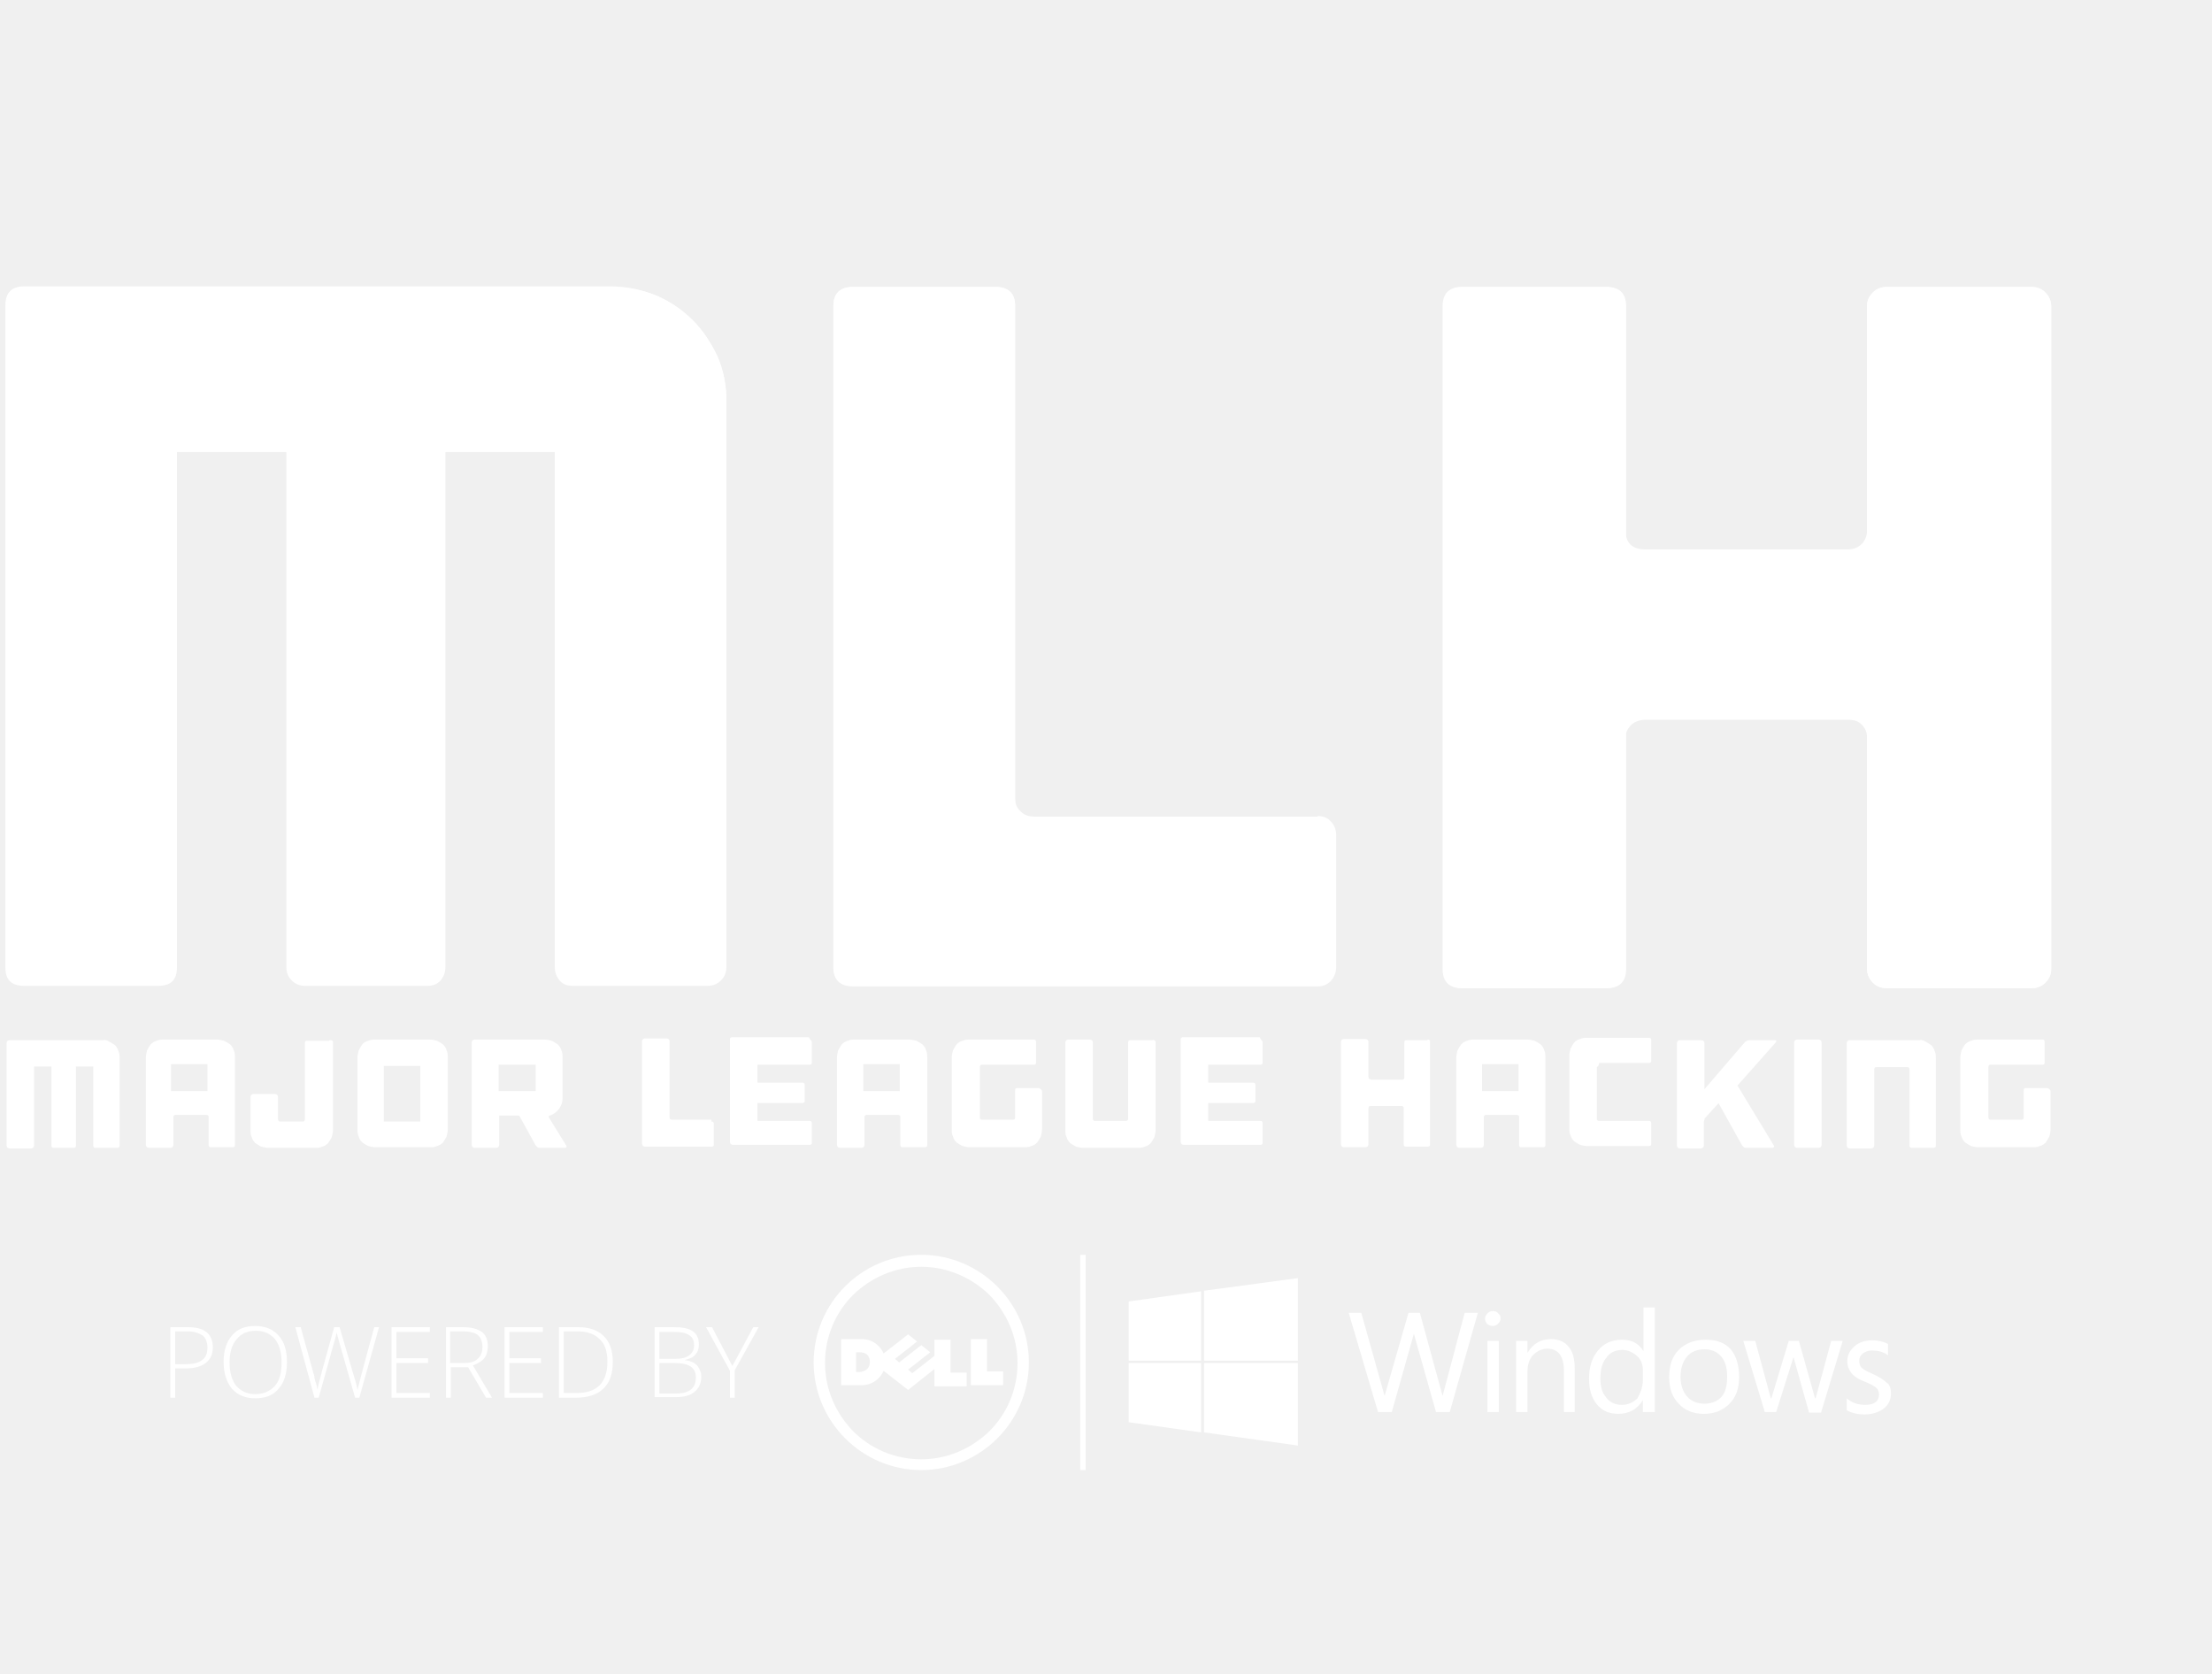
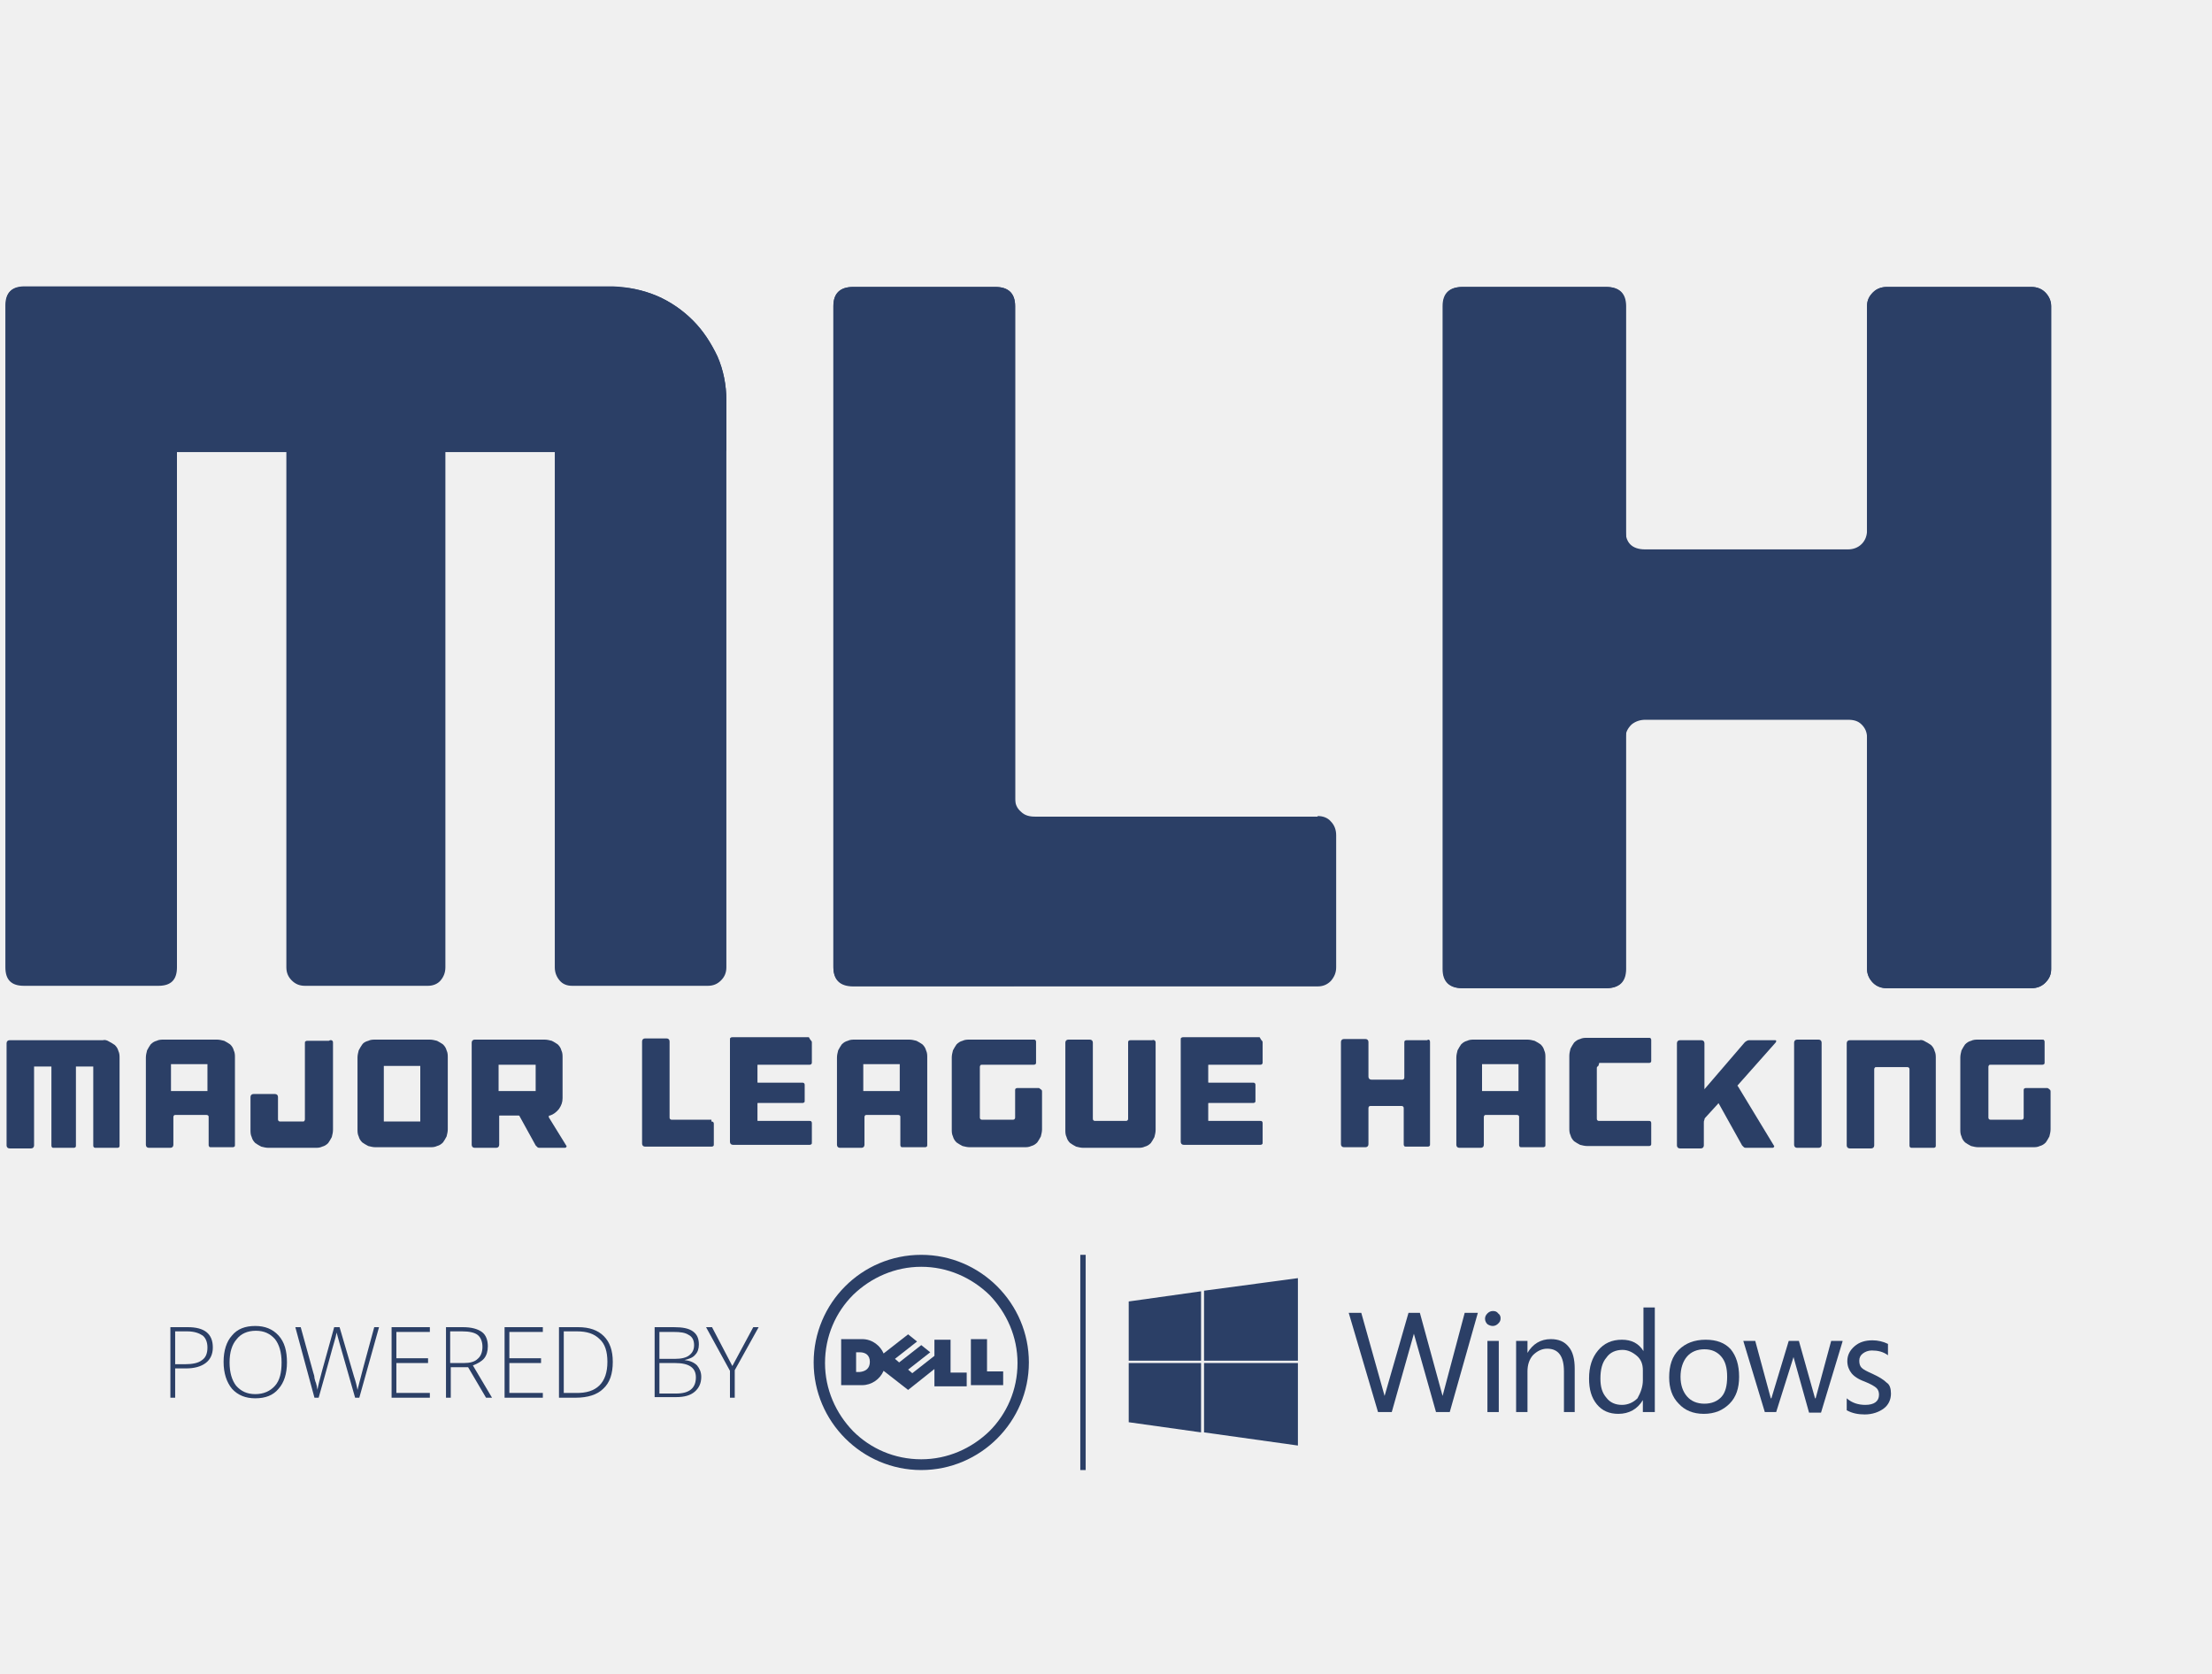
<svg xmlns="http://www.w3.org/2000/svg" xmlns:xlink="http://www.w3.org/1999/xlink" version="1.1" id="Layer_1" x="0px" y="0px" viewBox="+215 +150 370 280" style="enable-background:new 0 0 800 600;" xml:space="preserve">
  <style type="text/css">
- 	.st0{fill:#FFFFFF;}
+ 	.st0{fill:#2b3f66;}
	.st1{display:none;}
- 	.st2{display:inline;fill:#FFFFFF;}
+ 	.st2{display:inline;fill:#2b3f66;}
	.st3{display:inline;fill:none;stroke:#000000;stroke-miterlimit:10;}
	.st4{display:inline;}
	.st5{clip-path:url(#SVGID_2_);}
	.st6{font-family:'OpenSans-Bold';}
	.st7{font-size:12px;}
	.st8{clip-path:url(#SVGID_4_);fill:none;stroke:#000000;stroke-miterlimit:10;}
</style>
  <g>
    <g>
      <path class="st0" d="M369.1,361.9c-4.4,0-8.4,1.8-11.4,4.7c-2.9,2.9-4.7,6.9-4.7,11.4c0,4.4,1.8,8.4,4.7,11.4    c2.9,2.9,6.9,4.7,11.4,4.7c4.4,0,8.4-1.8,11.4-4.7c2.9-2.9,4.7-6.9,4.7-11.4c0-4.4-1.8-8.4-4.7-11.4    C377.5,363.7,373.5,361.9,369.1,361.9 M381.7,365.3L381.7,365.3 M369.1,359.9c9.9,0,18,8.1,18,18c0,9.9-8.1,18-18,18    c-9.9,0-18-8.1-18-18C351.1,368,359.1,359.9,369.1,359.9 M356.4,365.3L356.4,365.3" />
      <path class="st0" d="M360.5,377.8c0-1.1-0.7-1.6-1.7-1.6h-0.6v3.3h0.6C359.8,379.4,360.5,378.9,360.5,377.8 M371.3,379l-4.4,3.5    l-4.1-3.2c-0.6,1.4-2,2.4-3.6,2.4h-3.5v-7.7h3.5c1.8,0,3.1,1.2,3.6,2.4l4.1-3.2l1.5,1.2l-3.7,2.9l0.7,0.6l3.7-2.9l1.5,1.2    l-3.7,2.9l0.7,0.6l3.7-2.9v-2.7h2.7v5.5h2.7v2.3h-5.4V379z M380.1,379.4h2.7v2.3h-5.4v-7.7h2.7V379.4z" />
      <rect x="395.7" y="359.9" class="st0" width="0.9" height="36" />
    </g>
    <g class="st1">
      <path class="st2" d="M396.1,368.5l11.1-1.5v10.7h-11.1 M408.6,366.8l14.7-2.1v13h-14.7 M396.1,378.9h11.1v10.8l-11.1-1.6     M408.6,379h14.7v12.9l-14.7-2.1" />
      <path class="st2" d="M432.2,370c0.7,0,1.3,0,2,0c1,3.8,2.1,7.6,3.1,11.4c0.2,0.8,0.4,1.6,0.5,2.4c1.1-4.6,2.6-9.2,3.8-13.8    c0.6,0,1.2,0,1.7,0c0.9,3.3,1.8,6.6,2.7,9.9c0.3,1.3,0.8,2.6,0.9,4c1-4.6,2.4-9.2,3.5-13.8c0.7,0,1.3,0,2,0    c-1.4,5.3-2.9,10.5-4.4,15.8H446c-1.1-3.8-2.1-7.6-3.2-11.4c-0.2-0.6-0.3-1.2-0.3-1.9c-0.1,0.5-0.2,1.1-0.3,1.6    c-1.1,3.9-2.2,7.7-3.2,11.6c-0.7,0-1.4,0-2.1,0C435.3,380.6,433.7,375.3,432.2,370" />
      <path class="st2" d="M453.8,370.1c0.1-0.7,0.7-1.1,1.3-1c0.7,0.1,1.1,0.7,1,1.3c-0.1,0.7-0.7,1.1-1.3,1c-0.5-0.1-1-0.5-1-1     M454,374.5h1.8v11.3H454" />
      <path class="st2" d="M460.6,376.3c1-1.8,3.4-2.7,5.3-1.8c1.5,0.6,2.1,2.4,2.1,3.9c0.1,2.5,0,5,0,7.5c-0.6,0-1.2,0-1.8,0    c0-2.4,0.1-4.8,0-7.2c0-1.2-0.5-2.6-1.8-2.9c-1.9-0.6-3.8,1.1-3.8,3c-0.1,2.4,0,4.7,0,7.1h-1.8c0-3.8,0-7.6,0-11.3h1.8    C460.6,375.1,460.6,375.7,460.6,376.3" />
      <path class="st2" d="M478.8,369.1c0.6,0,1.2,0,1.8,0v16.7h-1.8c0-0.6,0-1.2,0-1.8c-1.3,2.3-4.8,2.8-6.7,1.1    c-1.4-1.2-1.8-3.2-1.8-5c0-1.8,0.6-3.7,2.1-4.9c1.9-1.5,5.2-1.5,6.5,0.8C478.8,373.7,478.8,371.4,478.8,369.1 M475,375.7    c-1.4,0.2-2.4,1.5-2.7,2.9c-0.4,1.6-0.3,3.5,0.7,4.9c1.1,1.5,3.6,1.5,4.8,0.1c0.8-0.8,1-2,1-3.2c0-1.2,0.1-2.5-0.7-3.5    C477.5,375.9,476.2,375.5,475,375.7" />
      <path class="st2" d="M487.6,374.2c1.6-0.1,3.4,0.1,4.6,1.3c1.4,1.3,1.8,3.2,1.7,5c0,1.6-0.6,3.2-1.8,4.3c-2.4,2.2-7,1.7-8.5-1.3    c-1.2-2.6-1-6.1,1.3-8C485.6,374.7,486.6,374.4,487.6,374.2 M487.3,375.8c-2.6,0.8-3.1,4.2-2.3,6.5c0.7,2,3.2,2.9,5,2    c1.2-0.6,1.8-2,1.9-3.2c0.1-1.5,0-3.2-1-4.4C490,375.7,488.5,375.5,487.3,375.8" />
      <path class="st2" d="M494.6,374.5h1.9c0.7,2.7,1.5,5.4,2.2,8.1c0.2,0.5,0.2,1,0.3,1.6c0.8-3.3,1.9-6.4,2.9-9.7l1.6,0    c0.8,3.2,1.8,6.4,2.5,9.7c0.7-3.2,1.7-6.4,2.5-9.6c0.6,0,1.2,0,1.8,0c-1.1,3.8-2.2,7.6-3.4,11.4H505c-0.8-3.1-1.9-6.1-2.5-9.2    c-0.8,3.1-1.9,6.1-2.8,9.2H498C496.8,382.1,495.7,378.3,494.6,374.5" />
      <path class="st2" d="M514.8,374.2c1.1-0.1,2.3,0,3.3,0.4c0.3,0.6,0.1,1.3,0.1,1.9c-1.3-0.8-3-1.3-4.4-0.5c-0.9,0.5-1,2-0.1,2.6    c1.3,0.8,3,1.1,4.1,2.2c1.3,1.2,1,3.6-0.5,4.5c-1.8,1.2-4.2,1-6.1,0.2c0-0.7,0-1.3,0-2c1.4,1,3.3,1.6,4.9,0.9    c0.9-0.5,1-1.9,0.2-2.5c-1.3-1-3.1-1.1-4.3-2.3c-1.1-1.2-0.9-3.3,0.3-4.2C513,374.6,513.9,374.4,514.8,374.2" />
      <path class="st2" d="M527.2,369.8c0.2,0,0.5-0.1,0.6-0.1c0,5.4,0,10.8,0,16.2h-1.8c0-4.5,0-9,0-13.5c-1.1,0.8-2.3,1.4-3.7,1.8    c0-0.6,0-1.2,0-1.8C524.2,371.8,525.8,370.9,527.2,369.8" />
      <path class="st2" d="M534.4,369.8c1.6-0.3,3.3,0.3,4.2,1.6c1.3,1.9,1.4,4.2,1.5,6.4c0,2.3-0.3,4.8-1.8,6.7c-1.4,1.8-4.1,2.2-6,0.9    c-1.5-1.1-2.1-2.9-2.3-4.6c-0.3-2.6-0.3-5.2,0.6-7.7C531.2,371.4,532.6,370,534.4,369.8 M534.1,371.4c-1.6,0.6-2,2.5-2.3,4.1    c-0.2,2.1-0.3,4.3,0.2,6.4c0.3,1,0.8,2.1,1.8,2.6c1.2,0.6,2.7,0.1,3.3-1.1c1-1.7,1-3.7,1-5.6c0-1.8-0.1-3.8-1.1-5.4    C536.5,371.3,535.2,370.9,534.1,371.4" />
    </g>
    <g>
      <g>
        <polygon class="st0" points="416.4,377.6 432.1,377.6 432.1,363.8 416.4,365.9    " />
        <polygon class="st0" points="415.9,377.6 415.9,366 403.8,367.7 403.8,377.6    " />
        <polygon class="st0" points="415.9,378 403.8,378 403.8,387.9 415.9,389.6    " />
        <polygon class="st0" points="416.4,378 416.4,389.6 432.1,391.8 432.1,378    " />
      </g>
      <g>
        <path class="st0" d="M466,370.5c0,0.4-0.1,0.6-0.4,0.9c-0.2,0.2-0.5,0.4-0.9,0.4c-0.3,0-0.6-0.1-0.9-0.3     c-0.2-0.2-0.4-0.5-0.4-0.9c0-0.3,0.1-0.6,0.4-0.9c0.2-0.2,0.5-0.4,0.9-0.4c0.4,0,0.7,0.1,0.9,0.4     C465.9,369.9,466,370.2,466,370.5z" />
      </g>
      <g>
        <path class="st0" d="M462.2,369.6l-4.7,16.6h-2.3l-3.7-13.1h0l-3.7,13.1h-2.3l-4.9-16.6h2.1l3.9,13.9h0l4-13.9h1.9l3.8,13.9h0     l3.7-13.9H462.2z" />
        <path class="st0" d="M465.7,386.2h-1.9v-11.9h1.9V386.2z" />
        <path class="st0" d="M478.5,386.2h-1.9v-6.8c0-2.5-0.9-3.8-2.8-3.8c-0.9,0-1.7,0.4-2.4,1.1c-0.6,0.7-0.9,1.6-0.9,2.7v6.8h-1.9     v-11.9h1.9v2h0c0.9-1.5,2.2-2.3,3.9-2.3c1.3,0,2.3,0.4,3,1.3c0.7,0.8,1,2.1,1,3.6V386.2z" />
        <path class="st0" d="M491.7,386.2h-1.9v-2h0c-0.9,1.5-2.3,2.3-4.1,2.3c-1.5,0-2.7-0.5-3.6-1.6c-0.9-1.1-1.3-2.5-1.3-4.3     c0-2,0.5-3.5,1.5-4.7c1-1.2,2.3-1.8,4-1.8c1.6,0,2.8,0.6,3.6,1.9h0v-7.3h1.9V386.2z M489.8,380.9v-1.7c0-1-0.3-1.8-1-2.4     c-0.7-0.6-1.5-1-2.4-1c-1.1,0-2.1,0.4-2.7,1.3c-0.7,0.8-1,2-1,3.5c0,1.4,0.3,2.4,1,3.2c0.6,0.8,1.5,1.2,2.6,1.2     c1,0,1.9-0.4,2.6-1.1C489.4,383,489.8,382,489.8,380.9z" />
        <path class="st0" d="M505.9,380.3c0,1.9-0.5,3.4-1.6,4.5c-1.1,1.1-2.5,1.7-4.3,1.7c-1.8,0-3.2-0.6-4.2-1.7     c-1.1-1.1-1.6-2.6-1.6-4.4c0-2,0.5-3.5,1.6-4.6c1.1-1.1,2.6-1.7,4.5-1.7c1.8,0,3.2,0.5,4.2,1.6     C505.4,376.8,505.9,378.3,505.9,380.3z M503.9,380.3c0-1.5-0.3-2.6-1-3.4c-0.7-0.8-1.6-1.2-2.8-1.2c-1.2,0-2.2,0.4-2.9,1.2     c-0.7,0.8-1.1,2-1.1,3.4c0,1.4,0.4,2.5,1.1,3.3c0.7,0.8,1.7,1.2,2.9,1.2c1.2,0,2.2-0.4,2.9-1.2     C503.6,382.9,503.9,381.8,503.9,380.3z" />
        <path class="st0" d="M523.2,374.4l-3.6,11.9h-2L515,377h0l-2.9,9.2h-1.9l-3.6-11.9h2l2.6,9.6h0.1l2.9-9.6h1.7l2.7,9.6h0.1     l2.6-9.6H523.2z" />
        <path class="st0" d="M531.3,383.1c0,1-0.4,1.9-1.2,2.5c-0.8,0.6-1.9,1-3.2,1c-1.1,0-2.1-0.2-3-0.7v-2c0.9,0.8,2,1.1,3.1,1.1     c1.5,0,2.3-0.6,2.3-1.7c0-0.4-0.1-0.8-0.4-1.1c-0.3-0.3-1-0.7-2-1.1c-1.1-0.4-1.8-0.9-2.2-1.4c-0.4-0.5-0.7-1.2-0.7-2     c0-1,0.4-1.8,1.2-2.5c0.8-0.7,1.8-1,3-1c0.9,0,1.8,0.2,2.6,0.6v1.9c-0.8-0.6-1.7-0.8-2.7-0.8c-0.6,0-1.1,0.2-1.5,0.5     c-0.4,0.3-0.6,0.7-0.6,1.2c0,0.5,0.1,0.9,0.4,1.2c0.3,0.3,0.9,0.6,1.8,1c1.1,0.5,1.9,1,2.4,1.5     C531.1,381.6,531.3,382.3,531.3,383.1z" />
      </g>
    </g>
    <g>
      <path class="st0" d="M250.6,375.4c0,1.1-0.4,2-1.2,2.6c-0.8,0.6-1.9,0.9-3.3,0.9h-1.8v4.9h-0.8V372h2.9    C249.2,372,250.6,373.1,250.6,375.4 M244.3,378.2h1.6c1.3,0,2.3-0.2,2.9-0.7c0.6-0.4,0.9-1.1,0.9-2.1c0-0.9-0.3-1.6-0.8-2    c-0.6-0.4-1.4-0.7-2.6-0.7h-2V378.2z" />
      <path class="st0" d="M263,377.9c0,1.9-0.5,3.4-1.4,4.4c-0.9,1.1-2.2,1.6-3.9,1.6c-1.6,0-2.9-0.5-3.9-1.6c-0.9-1.1-1.4-2.6-1.4-4.5    c0-1.9,0.5-3.4,1.4-4.4c0.9-1.1,2.2-1.6,3.9-1.6c1.6,0,2.9,0.5,3.9,1.6C262.6,374.5,263,376,263,377.9 M253.4,377.9    c0,1.7,0.4,3,1.1,3.9c0.8,0.9,1.8,1.4,3.2,1.4c1.4,0,2.5-0.5,3.3-1.4c0.8-0.9,1.1-2.2,1.1-3.9c0-1.7-0.4-3-1.1-3.9    c-0.8-0.9-1.8-1.4-3.2-1.4c-1.4,0-2.5,0.5-3.2,1.4C253.8,374.9,253.4,376.2,253.4,377.9" />
      <path class="st0" d="M275.1,383.8h-0.7l-2.6-9.1c-0.2-0.7-0.4-1.4-0.5-1.8c-0.1,0.5-0.2,1-0.4,1.6c-0.2,0.6-1,3.7-2.6,9.3h-0.7    l-3.2-11.8h0.9l2.1,7.6c0.1,0.3,0.2,0.6,0.2,0.9c0.1,0.3,0.1,0.5,0.2,0.7c0.1,0.2,0.1,0.4,0.2,0.7c0,0.2,0.1,0.4,0.1,0.6    c0.1-0.7,0.4-1.8,0.8-3.3l2-7.2h0.9l2.4,8.2c0.3,0.9,0.5,1.7,0.6,2.3c0.1-0.4,0.2-0.8,0.3-1.2c0.1-0.4,0.9-3.5,2.5-9.3h0.8    L275.1,383.8z" />
      <polygon class="st0" points="286.9,383.8 280.5,383.8 280.5,372 286.9,372 286.9,372.8 281.3,372.8 281.3,377.2 286.6,377.2    286.6,378 281.3,378 281.3,383 286.9,383   " />
      <path class="st0" d="M290.4,378.7v5.1h-0.8V372h2.8c1.5,0,2.5,0.3,3.2,0.8c0.7,0.5,1,1.4,1,2.4c0,0.8-0.2,1.5-0.6,2    c-0.4,0.5-1.1,0.9-1.9,1.2l3.2,5.4h-1l-3-5.1H290.4z M290.4,378h2.2c1,0,1.8-0.2,2.3-0.7c0.5-0.4,0.8-1.1,0.8-2    c0-0.9-0.3-1.6-0.8-2c-0.5-0.4-1.4-0.6-2.6-0.6h-2V378z" />
      <polygon class="st0" points="305.8,383.8 299.4,383.8 299.4,372 305.8,372 305.8,372.8 300.2,372.8 300.2,377.2 305.5,377.2    305.5,378 300.2,378 300.2,383 305.8,383   " />
      <path class="st0" d="M317.5,377.8c0,2-0.5,3.5-1.6,4.5c-1,1-2.6,1.5-4.6,1.5h-2.8V372h3.2c1.9,0,3.3,0.5,4.3,1.5    C317,374.5,317.5,375.9,317.5,377.8 M316.6,377.8c0-1.7-0.4-3-1.3-3.8c-0.9-0.9-2.1-1.3-3.8-1.3h-2.2v10.3h2    C314.8,383.1,316.6,381.3,316.6,377.8" />
      <path class="st0" d="M324.5,372h3.2c1.5,0,2.5,0.2,3.2,0.7c0.7,0.5,1,1.2,1,2.2c0,0.7-0.2,1.3-0.6,1.7c-0.4,0.5-1,0.7-1.8,0.9v0    c0.9,0.1,1.6,0.4,2.1,0.9c0.4,0.5,0.7,1.1,0.7,1.9c0,1.1-0.4,1.9-1.1,2.5c-0.7,0.6-1.7,0.9-3.1,0.9h-3.6V372z M325.3,377.3h2.6    c1.1,0,1.9-0.2,2.4-0.6c0.5-0.4,0.8-0.9,0.8-1.7c0-0.8-0.3-1.4-0.9-1.7c-0.6-0.4-1.4-0.5-2.5-0.5h-2.4V377.3z M325.3,378v5.1h2.8    c2.2,0,3.3-0.9,3.3-2.7c0-1.6-1.1-2.4-3.5-2.4H325.3z" />
      <polygon class="st0" points="337.5,378.5 341,372 341.9,372 337.9,379.2 337.9,383.8 337.1,383.8 337.1,379.3 333.1,372    334.1,372   " />
    </g>
    <g>
      <path class="st0" d="M233.2,324.2c0.4,0.2,0.7,0.4,1,0.6c0.3,0.3,0.5,0.6,0.6,1c0.2,0.4,0.2,0.8,0.2,1.2v14.6c0,0.1,0,0.3-0.1,0.3    c-0.1,0.1-0.2,0.1-0.3,0.1H231c-0.1,0-0.2,0-0.3-0.1c-0.1-0.1-0.1-0.2-0.1-0.3v-13.2h-2.9v13.2c0,0.1,0,0.3-0.1,0.3    c-0.1,0.1-0.2,0.1-0.3,0.1h-3.3c-0.1,0-0.3,0-0.3-0.1c-0.1-0.1-0.1-0.2-0.1-0.3v-13.2h-2.9v13.2c0,0.3-0.2,0.5-0.5,0.5h-3.6    c-0.3,0-0.5-0.2-0.5-0.5v-17.1c0-0.3,0.2-0.5,0.5-0.5h15.6C232.5,323.9,232.9,324,233.2,324.2" />
      <path class="st0" d="M251.3,323.9c0.4,0,0.8,0.1,1.2,0.2c0.4,0.2,0.7,0.4,1,0.6c0.3,0.3,0.5,0.6,0.6,1c0.2,0.4,0.2,0.8,0.2,1.2    v14.6c0,0.1,0,0.3-0.1,0.3c-0.1,0.1-0.2,0.1-0.3,0.1h-3.6c-0.1,0-0.3,0-0.3-0.1c-0.1-0.1-0.1-0.2-0.1-0.3v-4.6    c0-0.1,0-0.3-0.1-0.3c-0.1-0.1-0.2-0.1-0.3-0.1h-5.1c-0.1,0-0.3,0-0.3,0.1c-0.1,0.1-0.1,0.2-0.1,0.3v4.6c0,0.3-0.2,0.5-0.5,0.5    h-3.6c-0.3,0-0.5-0.2-0.5-0.5v-14.6c0-0.4,0.1-0.8,0.2-1.2c0.2-0.4,0.4-0.7,0.6-1c0.3-0.3,0.6-0.5,1-0.6c0.4-0.2,0.8-0.2,1.2-0.2    H251.3z M249.7,328h-6.1v4.5h6.1V328z" />
      <path class="st0" d="M270.6,324.1c0.1,0.1,0.1,0.2,0.1,0.3V339c0,0.4-0.1,0.8-0.2,1.2c-0.2,0.4-0.4,0.7-0.6,1    c-0.3,0.3-0.6,0.5-1,0.6c-0.4,0.2-0.8,0.2-1.2,0.2h-7.8c-0.4,0-0.8-0.1-1.2-0.2c-0.4-0.2-0.7-0.4-1-0.6c-0.3-0.3-0.5-0.6-0.6-1    c-0.2-0.4-0.2-0.8-0.2-1.2v-5.5c0-0.3,0.2-0.5,0.5-0.5h3.6c0.3,0,0.5,0.2,0.5,0.5v3.7c0,0.1,0,0.2,0.1,0.3    c0.1,0.1,0.2,0.1,0.3,0.1h3.7c0.1,0,0.3,0,0.3-0.1c0.1-0.1,0.1-0.2,0.1-0.3v-12.7c0-0.1,0-0.3,0.1-0.3c0.1-0.1,0.2-0.1,0.3-0.1    h3.6C270.3,323.9,270.5,324,270.6,324.1" />
      <path class="st0" d="M286.9,323.9c0.4,0,0.8,0.1,1.2,0.2c0.4,0.2,0.7,0.4,1,0.6c0.3,0.3,0.5,0.6,0.6,1c0.2,0.4,0.2,0.8,0.2,1.2v12    c0,0.4-0.1,0.8-0.2,1.2c-0.2,0.4-0.4,0.7-0.6,1c-0.3,0.3-0.6,0.5-1,0.6c-0.4,0.2-0.8,0.2-1.2,0.2h-9.1c-0.4,0-0.8-0.1-1.2-0.2    c-0.4-0.2-0.7-0.4-1-0.6c-0.3-0.3-0.5-0.6-0.6-1c-0.2-0.4-0.2-0.8-0.2-1.2v-12c0-0.4,0.1-0.8,0.2-1.2c0.2-0.4,0.4-0.7,0.6-1    s0.6-0.5,1-0.6c0.4-0.2,0.8-0.2,1.2-0.2H286.9z M285.3,328.3h-6.1v9.3h6.1V328.3z" />
      <path class="st0" d="M309.7,341.6c0.1,0.1,0.1,0.2,0,0.3c-0.1,0.1-0.1,0.1-0.3,0.1h-4.1c-0.1,0-0.3,0-0.4-0.1    c-0.1-0.1-0.2-0.2-0.3-0.3l-2.7-4.9c0-0.1-0.1-0.1-0.2-0.1h-3.1c-0.1,0-0.1,0-0.1,0.1v4.8c0,0.3-0.2,0.5-0.5,0.5h-3.6    c-0.3,0-0.5-0.2-0.5-0.5v-17.1c0-0.3,0.2-0.5,0.5-0.5h11.7c0.4,0,0.8,0.1,1.2,0.2c0.4,0.2,0.7,0.4,1,0.6c0.3,0.3,0.5,0.6,0.6,1    c0.2,0.4,0.2,0.8,0.2,1.2v6.8c0,0.7-0.2,1.2-0.6,1.8c-0.4,0.5-0.9,0.9-1.5,1.1l-0.1,0c-0.1,0-0.1,0.1-0.1,0.2l0,0.1L309.7,341.6z     M304.6,328.1h-6.2v4.4h6.2V328.1z" />
      <path class="st0" d="M334,337.6c0.1,0,0.2,0,0.3,0.1c0.1,0.1,0.1,0.2,0.1,0.3v3.4c0,0.1,0,0.3-0.1,0.3c-0.1,0.1-0.2,0.1-0.3,0.1    h-11.1c-0.3,0-0.5-0.2-0.5-0.5v-17.1c0-0.3,0.2-0.5,0.5-0.5h3.6c0.3,0,0.5,0.2,0.5,0.5v12.7c0,0.1,0,0.2,0.1,0.3    c0.1,0.1,0.2,0.1,0.3,0.1H334z" />
      <path class="st0" d="M350.7,324.1c0.1,0.1,0.1,0.2,0.1,0.3v1.5v0.8v1c0,0.1,0,0.2-0.1,0.3c-0.1,0.1-0.2,0.1-0.3,0.1h-1.8h-5.4    h-1.4c-0.1,0-0.1,0-0.1,0.1v2.8c0,0.1,0,0.1,0.1,0.1h7.4c0.1,0,0.2,0,0.3,0.1c0.1,0.1,0.1,0.2,0.1,0.3v2.6c0,0.1,0,0.3-0.1,0.3    c-0.1,0.1-0.2,0.1-0.3,0.1h-7.4c-0.1,0-0.1,0-0.1,0.1v1.3v0v1.5c0,0.1,0,0.1,0.1,0.1h1.1h5.8h1.7c0.1,0,0.3,0,0.3,0.1    c0.1,0.1,0.1,0.2,0.1,0.3v1v1.3v0.9c0,0.1,0,0.3-0.1,0.3c-0.1,0.1-0.2,0.1-0.3,0.1h-1.5h-9.8h-1.5c-0.3,0-0.5-0.2-0.5-0.5v-0.9    v-15v-1.2c0-0.1,0-0.3,0.1-0.3c0.1-0.1,0.2-0.1,0.3-0.1h1.9h10.1h0.8C350.5,323.9,350.6,324,350.7,324.1" />
      <path class="st0" d="M367.1,323.9c0.4,0,0.8,0.1,1.2,0.2c0.4,0.2,0.7,0.4,1,0.6c0.3,0.3,0.5,0.6,0.6,1c0.2,0.4,0.2,0.8,0.2,1.2    v14.6c0,0.1,0,0.3-0.1,0.3c-0.1,0.1-0.2,0.1-0.3,0.1H366c-0.1,0-0.3,0-0.3-0.1c-0.1-0.1-0.1-0.2-0.1-0.3v-4.6c0-0.1,0-0.3-0.1-0.3    c-0.1-0.1-0.2-0.1-0.3-0.1H360c-0.1,0-0.3,0-0.3,0.1c-0.1,0.1-0.1,0.2-0.1,0.3v4.6c0,0.3-0.2,0.5-0.5,0.5h-3.6    c-0.3,0-0.5-0.2-0.5-0.5v-14.6c0-0.4,0.1-0.8,0.2-1.2c0.2-0.4,0.4-0.7,0.6-1c0.3-0.3,0.6-0.5,1-0.6c0.4-0.2,0.8-0.2,1.2-0.2H367.1    z M365.5,328h-6.1v4.5h6.1V328z" />
      <path class="st0" d="M389.2,332.3c0.1,0.1,0.1,0.2,0.1,0.3v6.3c0,0.4-0.1,0.8-0.2,1.2c-0.2,0.4-0.4,0.7-0.6,1    c-0.3,0.3-0.6,0.5-1,0.6c-0.4,0.2-0.8,0.2-1.2,0.2h-9.1c-0.4,0-0.8-0.1-1.2-0.2c-0.4-0.2-0.7-0.4-1-0.6c-0.3-0.3-0.5-0.6-0.6-1    c-0.2-0.4-0.2-0.8-0.2-1.2v-12c0-0.4,0.1-0.8,0.2-1.2c0.2-0.4,0.4-0.7,0.6-1c0.3-0.3,0.6-0.5,1-0.6c0.4-0.2,0.8-0.2,1.2-0.2h10.7    c0.1,0,0.3,0,0.3,0.1c0.1,0.1,0.1,0.2,0.1,0.3v3.4c0,0.1,0,0.3-0.1,0.3c-0.1,0.1-0.2,0.1-0.3,0.1h-8.6c-0.1,0-0.3,0-0.3,0.1    c-0.1,0.1-0.1,0.2-0.1,0.3v8.4c0,0.1,0,0.2,0.1,0.3c0.1,0.1,0.2,0.1,0.3,0.1h5.1c0.1,0,0.2,0,0.3-0.1c0.1-0.1,0.1-0.2,0.1-0.3    v-4.5c0-0.1,0-0.3,0.1-0.3c0.1-0.1,0.2-0.1,0.3-0.1h3.6C388.9,332.1,389.1,332.2,389.2,332.3" />
      <path class="st0" d="M408.2,324.1c0.1,0.1,0.1,0.2,0.1,0.3V339c0,0.4-0.1,0.8-0.2,1.2c-0.2,0.4-0.4,0.7-0.6,1    c-0.3,0.3-0.6,0.5-1,0.6c-0.4,0.2-0.8,0.2-1.2,0.2h-9.1c-0.4,0-0.8-0.1-1.2-0.2c-0.4-0.2-0.7-0.4-1-0.6c-0.3-0.3-0.5-0.6-0.6-1    c-0.2-0.4-0.2-0.8-0.2-1.2v-14.6c0-0.3,0.2-0.5,0.5-0.5h3.6c0.3,0,0.5,0.2,0.5,0.5v12.7c0,0.1,0,0.2,0.1,0.3    c0.1,0.1,0.2,0.1,0.3,0.1h5.1c0.1,0,0.2,0,0.3-0.1c0.1-0.1,0.1-0.2,0.1-0.3v-12.7c0-0.1,0-0.3,0.1-0.3c0.1-0.1,0.2-0.1,0.3-0.1    h3.6C408,323.9,408.1,324,408.2,324.1" />
      <path class="st0" d="M426.1,324.1c0.1,0.1,0.1,0.2,0.1,0.3v1.5v0.8v1c0,0.1,0,0.2-0.1,0.3c-0.1,0.1-0.2,0.1-0.3,0.1h-1.8h-5.4    h-1.4c-0.1,0-0.1,0-0.1,0.1v2.8c0,0.1,0,0.1,0.1,0.1h7.4c0.1,0,0.2,0,0.3,0.1c0.1,0.1,0.1,0.2,0.1,0.3v2.6c0,0.1,0,0.3-0.1,0.3    c-0.1,0.1-0.2,0.1-0.3,0.1h-7.4c-0.1,0-0.1,0-0.1,0.1v1.3v0v1.5c0,0.1,0,0.1,0.1,0.1h1.1h5.8h1.7c0.1,0,0.3,0,0.3,0.1    c0.1,0.1,0.1,0.2,0.1,0.3v1v1.3v0.9c0,0.1,0,0.3-0.1,0.3c-0.1,0.1-0.2,0.1-0.3,0.1h-1.5h-9.8h-1.5c-0.3,0-0.5-0.2-0.5-0.5v-0.9    v-15v-1.2c0-0.1,0-0.3,0.1-0.3c0.1-0.1,0.2-0.1,0.3-0.1h1.9h10.1h0.8C425.9,323.9,426,324,426.1,324.1" />
      <path class="st0" d="M453.8,323.9c0.1,0,0.3,0,0.3,0.1c0.1,0.1,0.1,0.2,0.1,0.3v17.1c0,0.1,0,0.3-0.1,0.3    c-0.1,0.1-0.2,0.1-0.3,0.1h-3.6c-0.1,0-0.3,0-0.3-0.1c-0.1-0.1-0.1-0.2-0.1-0.3v-6c0-0.1,0-0.2-0.1-0.3c-0.1-0.1-0.2-0.1-0.3-0.1    h-5.1c-0.1,0-0.3,0-0.3,0.1c-0.1,0.1-0.1,0.2-0.1,0.3v6c0,0.3-0.2,0.5-0.5,0.5h-3.6c-0.3,0-0.5-0.2-0.5-0.5v-17.1    c0-0.3,0.2-0.5,0.5-0.5h3.6c0.3,0,0.5,0.2,0.5,0.5v5.8c0,0.3,0.2,0.5,0.5,0.5h5.1c0.1,0,0.2,0,0.3-0.1c0.1-0.1,0.1-0.2,0.1-0.3    v-5.8c0-0.1,0-0.3,0.1-0.3c0.1-0.1,0.2-0.1,0.3-0.1H453.8z" />
      <path class="st0" d="M470.5,323.9c0.4,0,0.8,0.1,1.2,0.2c0.4,0.2,0.7,0.4,1,0.6c0.3,0.3,0.5,0.6,0.6,1c0.2,0.4,0.2,0.8,0.2,1.2    v14.6c0,0.1,0,0.3-0.1,0.3c-0.1,0.1-0.2,0.1-0.3,0.1h-3.6c-0.1,0-0.3,0-0.3-0.1c-0.1-0.1-0.1-0.2-0.1-0.3v-4.6    c0-0.1,0-0.3-0.1-0.3c-0.1-0.1-0.2-0.1-0.3-0.1h-5.1c-0.1,0-0.3,0-0.3,0.1c-0.1,0.1-0.1,0.2-0.1,0.3v4.6c0,0.3-0.2,0.5-0.5,0.5    h-3.6c-0.3,0-0.5-0.2-0.5-0.5v-14.6c0-0.4,0.1-0.8,0.2-1.2c0.2-0.4,0.4-0.7,0.6-1c0.3-0.3,0.6-0.5,1-0.6c0.4-0.2,0.8-0.2,1.2-0.2    H470.5z M469,328h-6.1v4.5h6.1V328z" />
      <path class="st0" d="M482.2,328.4c-0.1,0.1-0.1,0.2-0.1,0.3v8.4c0,0.1,0,0.2,0.1,0.3c0.1,0.1,0.2,0.1,0.3,0.1h8.3    c0.1,0,0.3,0,0.3,0.1c0.1,0.1,0.1,0.2,0.1,0.3v3.4c0,0.1,0,0.3-0.1,0.3c-0.1,0.1-0.2,0.1-0.3,0.1h-5.4H481h-0.5    c-0.4,0-0.8-0.1-1.2-0.2c-0.4-0.2-0.7-0.4-1-0.6c-0.3-0.3-0.5-0.6-0.6-1c-0.2-0.4-0.2-0.8-0.2-1.2v-0.5v-1.9v-6v-1.7v-2    c0-0.4,0.1-0.8,0.2-1.2c0.2-0.4,0.4-0.7,0.6-1c0.3-0.3,0.6-0.5,1-0.6c0.4-0.2,0.8-0.2,1.2-0.2h0.5h9.8c0.1,0,0.3,0,0.3,0.1    c0.1,0.1,0.1,0.2,0.1,0.3v3.4c0,0.1,0,0.3-0.1,0.3c-0.1,0.1-0.2,0.1-0.3,0.1h-8.3C482.4,328.3,482.3,328.4,482.2,328.4" />
      <path class="st0" d="M505.7,331.5c-0.1,0.1-0.1,0.1,0,0.2l6,9.9c0.1,0.1,0.1,0.2,0,0.3c-0.1,0.1-0.1,0.1-0.3,0.1h-4.3    c-0.1,0-0.3,0-0.4-0.1c-0.1-0.1-0.2-0.2-0.3-0.3l-3.9-7c-0.1-0.1-0.1-0.1-0.1,0l-2.1,2.3c-0.1,0.1-0.2,0.2-0.2,0.4    c-0.1,0.2-0.1,0.3-0.1,0.5v3.8c0,0.3-0.2,0.5-0.5,0.5H496c-0.3,0-0.5-0.2-0.5-0.5v-17.1c0-0.3,0.2-0.5,0.5-0.5h3.6    c0.3,0,0.5,0.2,0.5,0.5v7.7l6.7-7.8c0.1-0.1,0.2-0.2,0.4-0.3c0.2-0.1,0.3-0.1,0.4-0.1h4.3c0.1,0,0.2,0,0.2,0.1    c0,0.1,0,0.2-0.1,0.3L505.7,331.5z" />
      <path class="st0" d="M519.7,341.5c0,0.3-0.2,0.5-0.5,0.5h-3.6c-0.3,0-0.5-0.2-0.5-0.5v-17.1c0-0.3,0.2-0.5,0.5-0.5h3.6    c0.3,0,0.5,0.2,0.5,0.5V341.5z" />
      <path class="st0" d="M537,324.2c0.4,0.2,0.7,0.4,1,0.6c0.3,0.3,0.5,0.6,0.6,1c0.2,0.4,0.2,0.8,0.2,1.2v14.6c0,0.1,0,0.3-0.1,0.3    c-0.1,0.1-0.2,0.1-0.3,0.1h-3.6c-0.1,0-0.2,0-0.3-0.1c-0.1-0.1-0.1-0.2-0.1-0.3v-12.7c0-0.1,0-0.2-0.1-0.3    c-0.1-0.1-0.2-0.1-0.3-0.1h-5.1c-0.1,0-0.3,0-0.3,0.1c-0.1,0.1-0.1,0.2-0.1,0.3v12.7c0,0.3-0.2,0.5-0.5,0.5h-3.6    c-0.3,0-0.5-0.2-0.5-0.5v-17.1c0-0.3,0.2-0.5,0.5-0.5h11.7C536.3,323.9,536.7,324,537,324.2" />
      <path class="st0" d="M557.9,332.3c0.1,0.1,0.1,0.2,0.1,0.3v6.3c0,0.4-0.1,0.8-0.2,1.2c-0.2,0.4-0.4,0.7-0.6,1    c-0.3,0.3-0.6,0.5-1,0.6c-0.4,0.2-0.8,0.2-1.2,0.2h-9.1c-0.4,0-0.8-0.1-1.2-0.2c-0.4-0.2-0.7-0.4-1-0.6c-0.3-0.3-0.5-0.6-0.6-1    c-0.2-0.4-0.2-0.8-0.2-1.2v-12c0-0.4,0.1-0.8,0.2-1.2c0.2-0.4,0.4-0.7,0.6-1c0.3-0.3,0.6-0.5,1-0.6c0.4-0.2,0.8-0.2,1.2-0.2h10.7    c0.1,0,0.3,0,0.3,0.1c0.1,0.1,0.1,0.2,0.1,0.3v3.4c0,0.1,0,0.3-0.1,0.3c-0.1,0.1-0.2,0.1-0.3,0.1h-8.6c-0.1,0-0.3,0-0.3,0.1    c-0.1,0.1-0.1,0.2-0.1,0.3v8.4c0,0.1,0,0.2,0.1,0.3c0.1,0.1,0.2,0.1,0.3,0.1h5.1c0.1,0,0.2,0,0.3-0.1c0.1-0.1,0.1-0.2,0.1-0.3    v-4.5c0-0.1,0-0.3,0.1-0.3c0.1-0.1,0.2-0.1,0.3-0.1h3.6C557.7,332.1,557.8,332.2,557.9,332.3" />
    </g>
    <g>
      <g>
        <path class="st0" d="M324.9,199.5c2.3,1,4.3,2.4,6,4.1c1.7,1.7,3,3.7,4.1,6c1,2.3,1.5,4.8,1.5,7.4v94.8c0,0.9-0.3,1.6-0.9,2.2     c-0.6,0.6-1.3,0.9-2.2,0.9h-22.7c-0.9,0-1.6-0.3-2.1-0.9c-0.5-0.6-0.8-1.3-0.8-2.2v-86.2h-18.3v86.2c0,0.9-0.3,1.6-0.8,2.2     c-0.5,0.6-1.3,0.9-2.1,0.9h-20.6c-0.9,0-1.6-0.3-2.2-0.9c-0.6-0.6-0.9-1.3-0.9-2.2v-86.2h-18.3v86.2c0,2.1-1,3.1-3.1,3.1h-22.5     c-2.1,0-3.1-1-3.1-3.1V201.1c0-2.1,1-3.1,3.1-3.1h98.4C320.1,198,322.5,198.5,324.9,199.5" />
        <path class="st0" d="M324.9,199.5c2.3,1,4.3,2.4,6,4.1c1.7,1.7,3,3.7,4.1,6c1,2.3,1.5,4.8,1.5,7.4v8.4l-28.7,0.2h-18.3H263h-18.3     l-28.7-0.2v-24.4c0-2.1,1-3.1,3.1-3.1h98.4C320.1,198,322.5,198.5,324.9,199.5" />
        <path class="st0" d="M435.4,286.5c0.9,0,1.7,0.3,2.2,0.9c0.6,0.6,0.9,1.4,0.9,2.3v22.1c0,0.9-0.3,1.6-0.9,2.3     c-0.6,0.6-1.3,0.9-2.2,0.9h-77.7c-2.2,0-3.3-1.1-3.3-3.2V201.2c0-2.1,1.1-3.2,3.3-3.2h23.8c2.2,0,3.3,1.1,3.3,3.2v82.4     c0,0.9,0.3,1.6,1,2.2c0.6,0.6,1.4,0.8,2.3,0.8H435.4z" />
        <path class="st0" d="M384.6,314.9h-26.9c-2.2,0-3.3-1.1-3.3-3.2V201.2c0-2.1,1.1-3.2,3.3-3.2h23.8c2.2,0,3.3,1.1,3.3,3.2v82.4     C384.8,284.4,384.6,314.9,384.6,314.9" />
        <path class="st0" d="M554.8,198c0.9,0,1.7,0.3,2.3,0.9c0.6,0.6,1,1.4,1,2.3v110.9c0,0.9-0.3,1.6-1,2.3c-0.6,0.6-1.4,0.9-2.3,0.9     h-24.2c-0.9,0-1.7-0.3-2.3-0.9c-0.6-0.6-1-1.4-1-2.3v-38.7c0-0.9-0.3-1.6-0.9-2.2c-0.6-0.6-1.3-0.8-2.3-0.8h-33.9     c-0.9,0-1.7,0.3-2.3,0.8c-0.6,0.6-1,1.3-1,2.2v38.7c0,2.1-1.1,3.2-3.3,3.2h-24c-2.2,0-3.3-1.1-3.3-3.2V201.2     c0-2.1,1.1-3.2,3.3-3.2h24c2.2,0,3.3,1.1,3.3,3.2v37.5c0,2.1,1.1,3.2,3.3,3.2h33.9c0.9,0,1.7-0.3,2.3-0.9     c0.6-0.6,0.9-1.4,0.9-2.3v-37.5c0-0.9,0.3-1.6,1-2.3c0.6-0.6,1.4-0.9,2.3-0.9H554.8z" />
        <path class="st0" d="M487,273.4v38.7c0,2.1-1.1,3.2-3.3,3.2h-24c-2.2,0-3.3-1.1-3.3-3.2V201.2c0-2.1,1.1-3.2,3.3-3.2h24     c2.2,0,3.3,1.1,3.3,3.2v37.5V273.4z" />
        <path class="st0" d="M554.8,198c0.9,0,1.7,0.3,2.3,0.9c0.6,0.6,1,1.4,1,2.3v110.9c0,0.9-0.3,1.6-1,2.3c-0.6,0.6-1.4,0.9-2.3,0.9     h-24.2c-0.9,0-1.7-0.3-2.3-0.9c-0.6-0.6-1-1.4-1-2.3v-38.7v-34.7v-37.5c0-0.9,0.3-1.6,1-2.3c0.6-0.6,1.4-0.9,2.3-0.9H554.8z" />
      </g>
    </g>
  </g>
  <g class="st1">
    <line class="st3" x1="216" y1="198" x2="558" y2="198" />
    <line class="st3" x1="216" y1="396" x2="558" y2="396" />
    <line class="st3" x1="558" y1="198" x2="558" y2="396" />
    <line class="st3" x1="216" y1="198" x2="216" y2="396" />
    <line class="st3" x1="216" y1="360" x2="558" y2="360" />
    <line class="st3" x1="216" y1="342" x2="558" y2="342" />
    <line class="st3" x1="216" y1="315" x2="558" y2="315" />
    <line class="st3" x1="234" y1="360" x2="234" y2="396" />
    <line class="st3" x1="540" y1="360" x2="540" y2="396" />
    <rect x="180" y="162" class="st3" width="414" height="270" />
    <line class="st3" x1="216" y1="396" x2="216" y2="432" />
    <line class="st3" x1="558" y1="396" x2="558" y2="432" />
    <line class="st3" x1="558" y1="162" x2="558" y2="198" />
    <line class="st3" x1="594" y1="198" x2="558" y2="198" />
    <line class="st3" x1="180" y1="198" x2="216" y2="198" />
    <line class="st3" x1="216" y1="162" x2="216" y2="198" />
    <line class="st3" x1="180" y1="396" x2="216" y2="396" />
    <line class="st3" x1="558" y1="396" x2="594" y2="396" />
    <g class="st4">
      <defs>
        <rect id="SVGID_1_" width="800" height="600" />
      </defs>
      <clipPath id="SVGID_2_">
        <use xlink:href="#SVGID_1_" style="overflow:visible;" />
      </clipPath>
      <path class="st5" d="M197.7,182.4h-1.3v2.3h-2.3v-2.3h-4.7v-1.6l4.9-7.2h2.2v7h1.3V182.4z M194.1,180.5v-1.9c0-0.3,0-0.8,0-1.4    c0-0.6,0-0.9,0.1-1h-0.1c-0.2,0.4-0.4,0.8-0.7,1.2l-2,3.1H194.1z" />
      <polygon class="st5" points="200.9,180.3 198.2,176.2 200.8,176.2 202.4,178.9 204.1,176.2 206.7,176.2 204,180.3 206.9,184.7    204.2,184.7 202.4,181.7 200.7,184.7 198,184.7   " />
      <path class="st5" d="M575.6,182.4h-1.3v2.3H572v-2.3h-4.7v-1.6l4.9-7.2h2.2v7h1.3V182.4z M572,180.5v-1.9c0-0.3,0-0.8,0-1.4    c0-0.6,0-0.9,0.1-1H572c-0.2,0.4-0.4,0.8-0.7,1.2l-2,3.1H572z" />
      <polygon class="st5" points="578.8,180.3 576.1,176.2 578.7,176.2 580.3,178.9 582,176.2 584.6,176.2 581.9,180.3 584.8,184.7    582.1,184.7 580.3,181.7 578.6,184.7 575.9,184.7   " />
      <path class="st5" d="M575.6,417.2h-1.3v2.3H572v-2.3h-4.7v-1.6l4.9-7.2h2.2v7h1.3V417.2z M572,415.4v-1.9c0-0.3,0-0.8,0-1.4    c0-0.6,0-0.9,0.1-1H572c-0.2,0.4-0.4,0.8-0.7,1.2l-2,3.1H572z" />
      <polygon class="st5" points="578.8,415.2 576.1,411.1 578.7,411.1 580.3,413.8 582,411.1 584.6,411.1 581.9,415.2 584.8,419.5    582.1,419.5 580.3,416.6 578.6,419.5 575.9,419.5   " />
      <path class="st5" d="M197.3,417.2H196v2.3h-2.3v-2.3h-4.7v-1.6l4.9-7.2h2.2v7h1.3V417.2z M193.7,415.4v-1.9c0-0.3,0-0.8,0-1.4    c0-0.6,0-0.9,0.1-1h-0.1c-0.2,0.4-0.4,0.8-0.7,1.2l-2,3.1H193.7z" />
      <polygon class="st5" points="200.5,415.2 197.8,411.1 200.4,411.1 202,413.8 203.7,411.1 206.3,411.1 203.6,415.2 206.5,419.5    203.8,419.5 202,416.6 200.3,419.5 197.6,419.5   " />
    </g>
    <text transform="matrix(0 -1 1 0 228.5273 384.9639)" class="st4 st6 st7">2x</text>
    <text transform="matrix(1 0 0 1 218.7227 354.4277)" class="st4 st6 st7">2x</text>
    <text transform="matrix(0 1 -1 0 544.7256 371.0479)" class="st4 st6 st7">2x</text>
    <text transform="matrix(1 0 0 1 542.2158 354.3262)" class="st4 st6 st7">2x</text>
    <g class="st4">
      <defs>
        <rect id="SVGID_3_" width="800" height="600" />
      </defs>
      <clipPath id="SVGID_4_">
        <use xlink:href="#SVGID_3_" style="overflow:visible;" />
      </clipPath>
      <line class="st8" x1="180" y1="324" x2="594" y2="324" />
      <line class="st8" x1="180" y1="315" x2="216" y2="315" />
      <line class="st8" x1="558" y1="315" x2="594" y2="315" />
    </g>
    <text transform="matrix(1 0 0 1 585 323)" class="st4 st6 st7">x</text>
    <text transform="matrix(1 0 0 1 182.0039 323)" class="st4 st6 st7">x</text>
  </g>
</svg>
